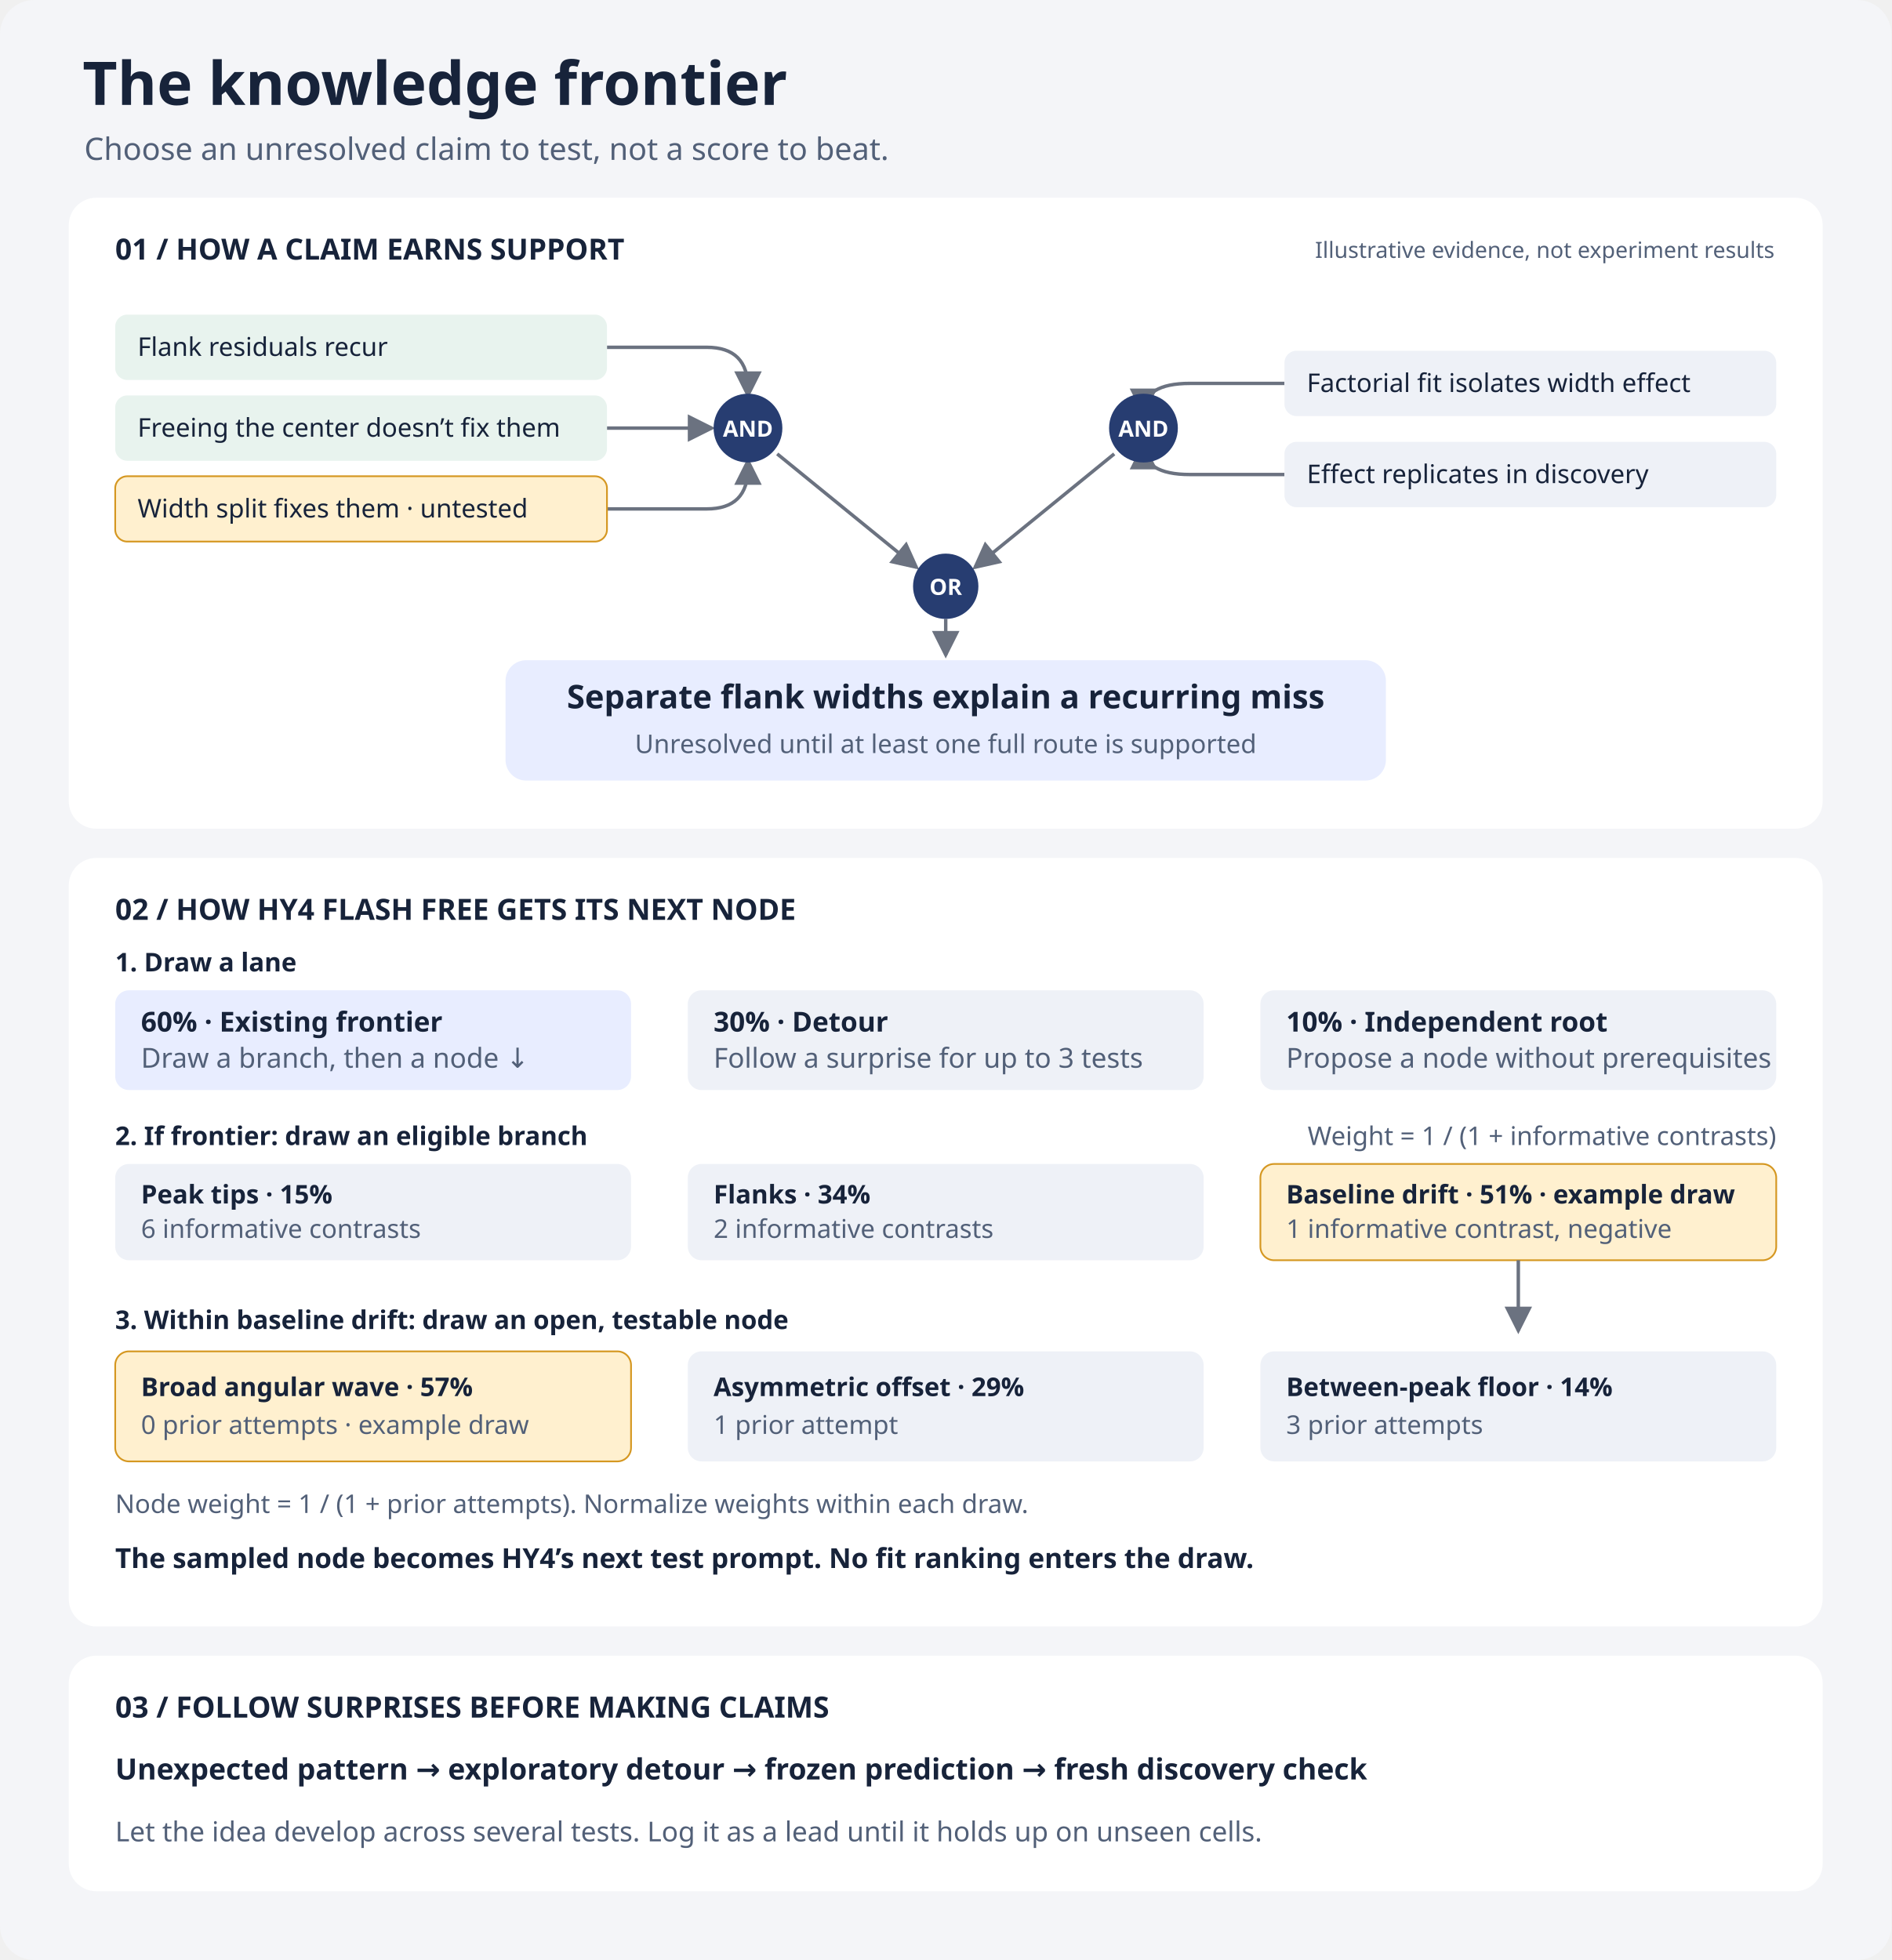
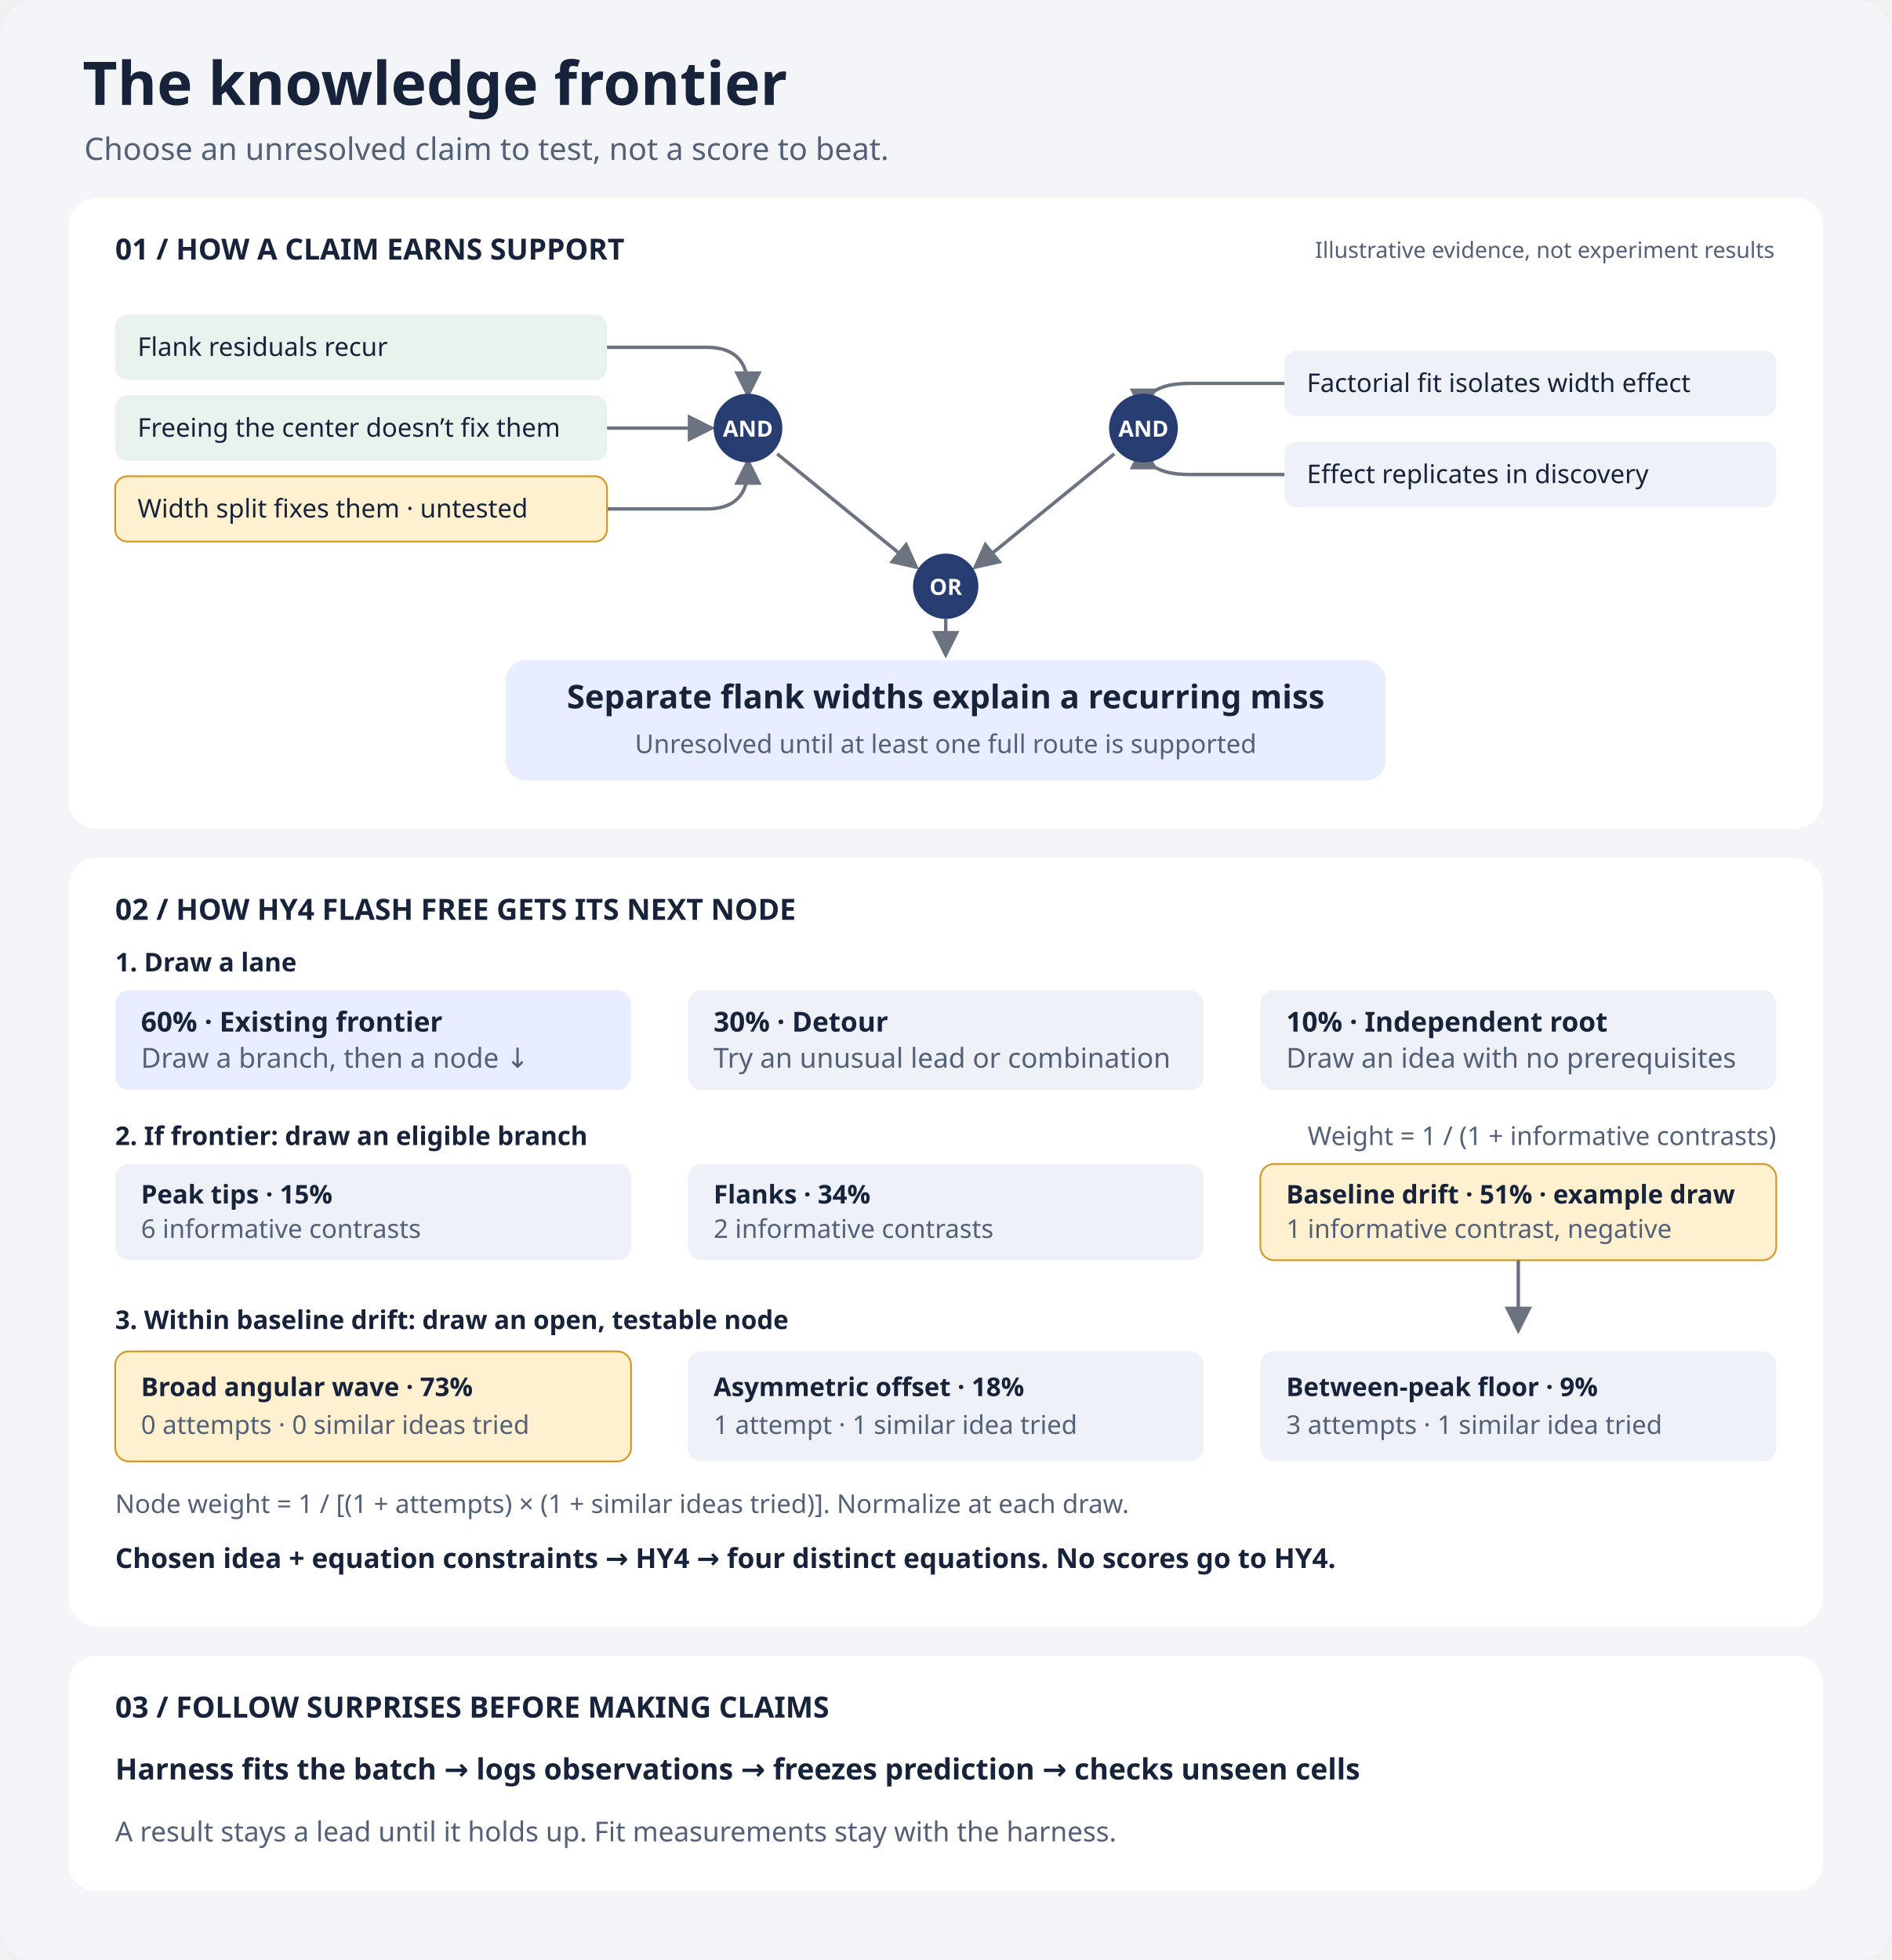
<svg xmlns="http://www.w3.org/2000/svg" width="1100" height="1140" viewBox="0 0 1100 1140" role="img" aria-labelledby="title desc">
  <defs>
    <marker id="arrow" markerWidth="8" markerHeight="8" refX="7" refY="4" orient="auto">
      <path d="M0 0L8 4L0 8Z" fill="#6b7280" />
    </marker>
  </defs>
  <rect width="1100" height="1140" rx="20" fill="#f4f5f8" />
  <g font-family="system-ui, sans-serif" fill="#17233a">
    <text x="48" y="61" font-size="35" font-weight="750">The knowledge frontier</text>
    <text x="49" y="93" font-size="18" fill="#526078">Choose an unresolved claim to test, not a score to beat.</text>
    <rect x="40" y="115" width="1020" height="367" rx="16" fill="white" />
    <text x="67" y="151" font-size="17" font-weight="700">01 / HOW A CLAIM EARNS SUPPORT</text>
    <text x="1032" y="150" text-anchor="end" font-size="13" fill="#526078">Illustrative evidence, not experiment results</text>
    <g fill="none" stroke="#6b7280" stroke-width="2" marker-end="url(#arrow)">
      <path d="M353 202H411Q435 202 435 226V230" />
      <path d="M353 249H414" />
      <path d="M353 296H411Q435 296 435 272V268" />
      <path d="M747 223H692Q665 223 665 240" />
      <path d="M747 276H692Q665 276 665 259" />
      <path d="M452 264L533 330" />
      <path d="M648 264L567 330" />
      <path d="M550 360V381" />
    </g>
    <g font-size="15">
      <rect x="67" y="183" width="286" height="38" rx="7" fill="#e8f3ee" />
      <text x="80" y="207">Flank residuals recur</text>
      <rect x="67" y="230" width="286" height="38" rx="7" fill="#e8f3ee" />
      <text x="80" y="254">Freeing the center doesn’t fix them</text>
      <rect x="67" y="277" width="286" height="38" rx="7" fill="#fff0cf" stroke="#d59721" />
      <text x="80" y="301">Width split fixes them · untested</text>
      <rect x="747" y="204" width="286" height="38" rx="7" fill="#eef1f7" />
      <text x="760" y="228">Factorial fit isolates width effect</text>
      <rect x="747" y="257" width="286" height="38" rx="7" fill="#eef1f7" />
      <text x="760" y="281">Effect replicates in discovery</text>
    </g>
    <g font-size="13" text-anchor="middle" font-weight="750">
      <circle cx="435" cy="249" r="20" fill="#273d71" />
      <text x="435" y="254" fill="white">AND</text>
      <circle cx="665" cy="249" r="20" fill="#273d71" />
      <text x="665" y="254" fill="white">AND</text>
      <circle cx="550" cy="341" r="19" fill="#273d71" />
      <text x="550" y="346" fill="white">OR</text>
    </g>
    <rect x="294" y="384" width="512" height="70" rx="12" fill="#e8edff" />
    <text x="550" y="412" text-anchor="middle" font-size="19" font-weight="700">Separate flank widths explain a recurring miss</text>
    <text x="550" y="438" text-anchor="middle" font-size="15" fill="#526078">Unresolved until at least one full route is supported</text>
    <rect x="40" y="499" width="1020" height="447" rx="16" fill="white" />
    <text x="67" y="535" font-size="17" font-weight="700">02 / HOW HY4 FLASH FREE GETS ITS NEXT NODE</text>
    <text x="67" y="565" font-size="15" font-weight="700">1. Draw a lane</text>
    <g font-size="16">
      <rect x="67" y="576" width="300" height="58" rx="8" fill="#e8edff" />
      <text x="82" y="600" font-weight="700">60% · Existing frontier</text>
      <text x="82" y="621" fill="#526078">Draw a branch, then a node ↓</text>
      <rect x="400" y="576" width="300" height="58" rx="8" fill="#eef1f7" />
      <text x="415" y="600" font-weight="700">30% · Detour</text>
-       <text x="415" y="621" fill="#526078">Follow a surprise for up to 3 tests</text>
+       <text x="415" y="621" fill="#526078">Try an unusual lead or combination</text>
      <rect x="733" y="576" width="300" height="58" rx="8" fill="#eef1f7" />
      <text x="748" y="600" font-weight="700">10% · Independent root</text>
-       <text x="748" y="621" fill="#526078">Propose a node without prerequisites</text>
+       <text x="748" y="621" fill="#526078">Draw an idea with no prerequisites</text>
    </g>
    <text x="67" y="666" font-size="15" font-weight="700">2. If frontier: draw an eligible branch</text>
    <text x="1033" y="666" text-anchor="end" font-size="15" fill="#526078">Weight = 1 / (1 + informative contrasts)</text>
    <g font-size="15">
      <rect x="67" y="677" width="300" height="56" rx="8" fill="#eef1f7" />
      <text x="82" y="700" font-weight="700">Peak tips · 15%</text>
      <text x="82" y="720" fill="#526078">6 informative contrasts</text>
      <rect x="400" y="677" width="300" height="56" rx="8" fill="#eef1f7" />
      <text x="415" y="700" font-weight="700">Flanks · 34%</text>
      <text x="415" y="720" fill="#526078">2 informative contrasts</text>
      <rect x="733" y="677" width="300" height="56" rx="8" fill="#fff0cf" stroke="#d59721" />
      <text x="748" y="700" font-weight="700">Baseline drift · 51% · example draw</text>
      <text x="748" y="720" fill="#526078">1 informative contrast, negative</text>
    </g>
    <path d="M883 733V774" stroke="#6b7280" stroke-width="2" marker-end="url(#arrow)" />
    <text x="67" y="773" font-size="15" font-weight="700">3. Within baseline drift: draw an open, testable node</text>
    <g font-size="15">
      <rect x="67" y="786" width="300" height="64" rx="8" fill="#fff0cf" stroke="#d59721" />
-       <text x="82" y="812" font-weight="700">Broad angular wave · 57%</text>
-       <text x="82" y="834" fill="#526078">0 prior attempts · example draw</text>
+       <text x="82" y="812" font-weight="700">Broad angular wave · 73%</text>
+       <text x="82" y="834" fill="#526078">0 attempts · 0 similar ideas tried</text>
      <rect x="400" y="786" width="300" height="64" rx="8" fill="#eef1f7" />
-       <text x="415" y="812" font-weight="700">Asymmetric offset · 29%</text>
-       <text x="415" y="834" fill="#526078">1 prior attempt</text>
+       <text x="415" y="812" font-weight="700">Asymmetric offset · 18%</text>
+       <text x="415" y="834" fill="#526078">1 attempt · 1 similar idea tried</text>
      <rect x="733" y="786" width="300" height="64" rx="8" fill="#eef1f7" />
-       <text x="748" y="812" font-weight="700">Between-peak floor · 14%</text>
-       <text x="748" y="834" fill="#526078">3 prior attempts</text>
+       <text x="748" y="812" font-weight="700">Between-peak floor · 9%</text>
+       <text x="748" y="834" fill="#526078">3 attempts · 1 similar idea tried</text>
    </g>
-     <text x="67" y="880" font-size="15" fill="#526078">Node weight = 1 / (1 + prior attempts). Normalize weights within each draw.</text>
-     <text x="67" y="912" font-size="16" font-weight="700">The sampled node becomes HY4’s next test prompt. No fit ranking enters the draw.</text>
+     <text x="67" y="880" font-size="15" fill="#526078">Node weight = 1 / [(1 + attempts) × (1 + similar ideas tried)]. Normalize at each draw.</text>
+     <text x="67" y="912" font-size="16" font-weight="700">Chosen idea + equation constraints → HY4 → four distinct equations. No scores go to HY4.</text>
    <rect x="40" y="963" width="1020" height="137" rx="16" fill="white" />
    <text x="67" y="999" font-size="17" font-weight="700">03 / FOLLOW SURPRISES BEFORE MAKING CLAIMS</text>
-     <text x="67" y="1035" font-size="17" font-weight="700">Unexpected pattern → exploratory detour → frozen prediction → fresh discovery check</text>
-     <text x="67" y="1071" font-size="16" fill="#526078">Let the idea develop across several tests. Log it as a lead until it holds up on unseen cells.</text>
+     <text x="67" y="1035" font-size="17" font-weight="700">Harness fits the batch → logs observations → freezes prediction → checks unseen cells</text>
+     <text x="67" y="1071" font-size="16" fill="#526078">A result stays a lead until it holds up. Fit measurements stay with the harness.</text>
  </g>
</svg>
